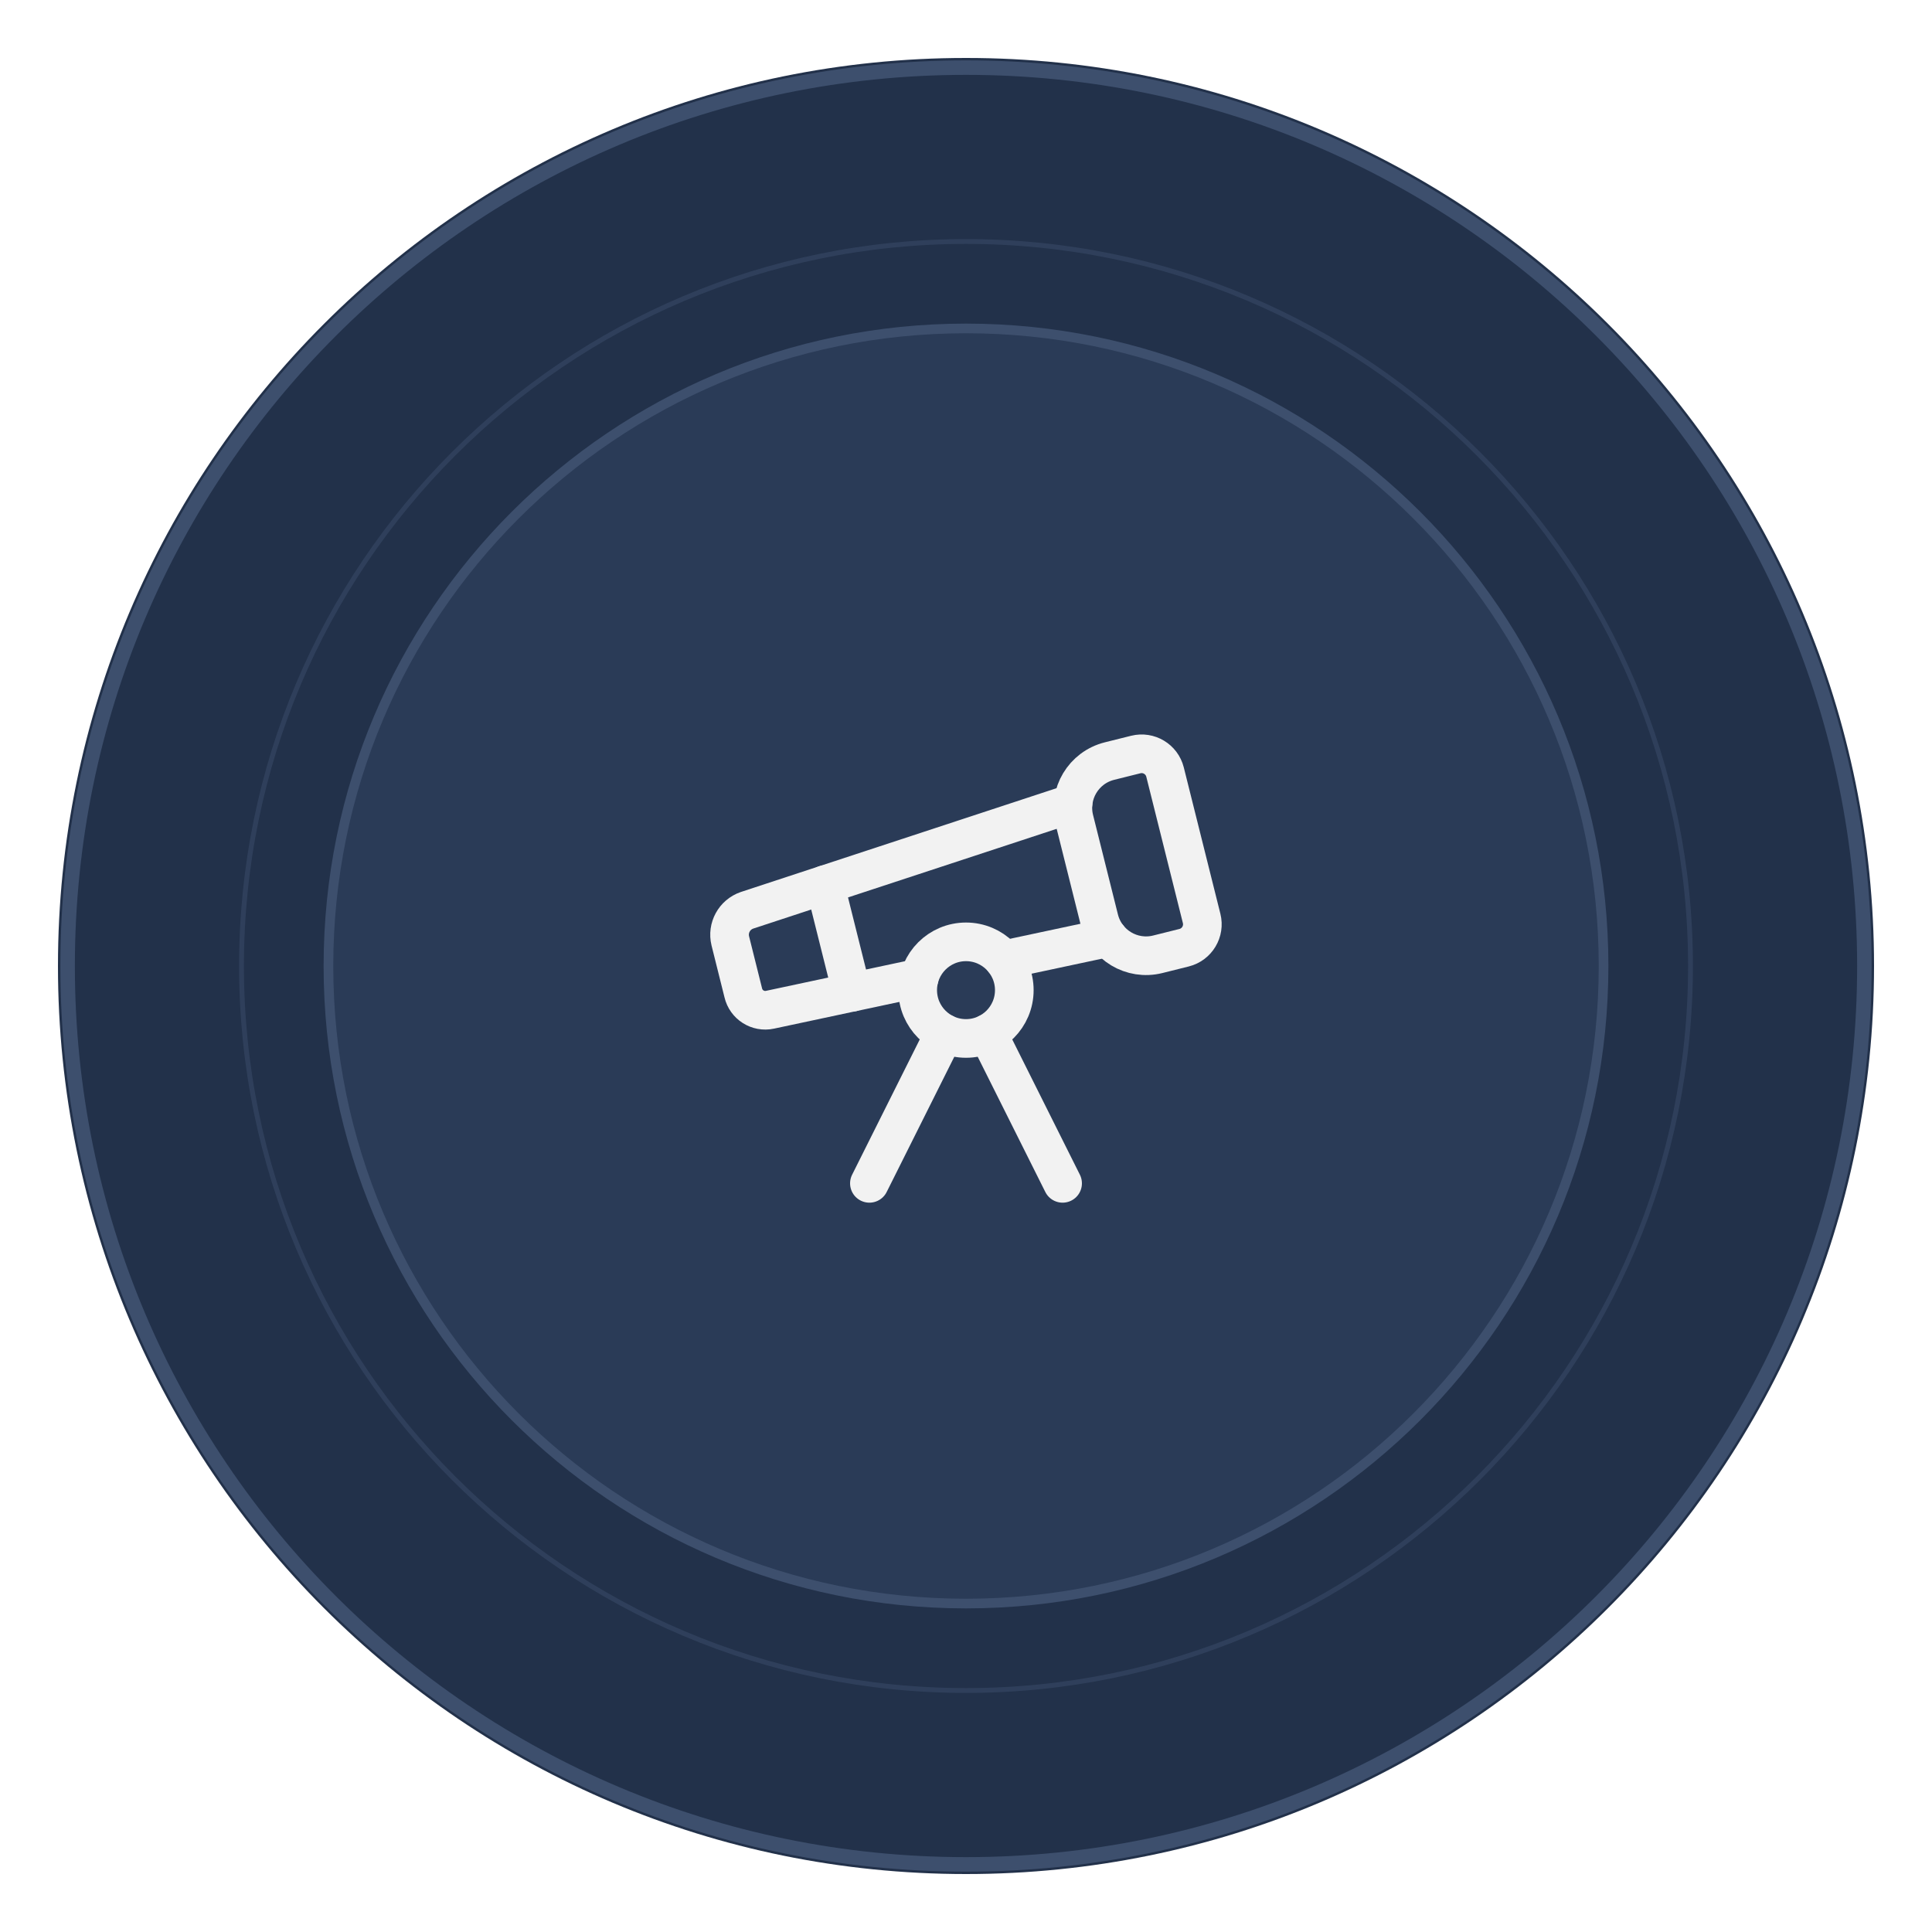
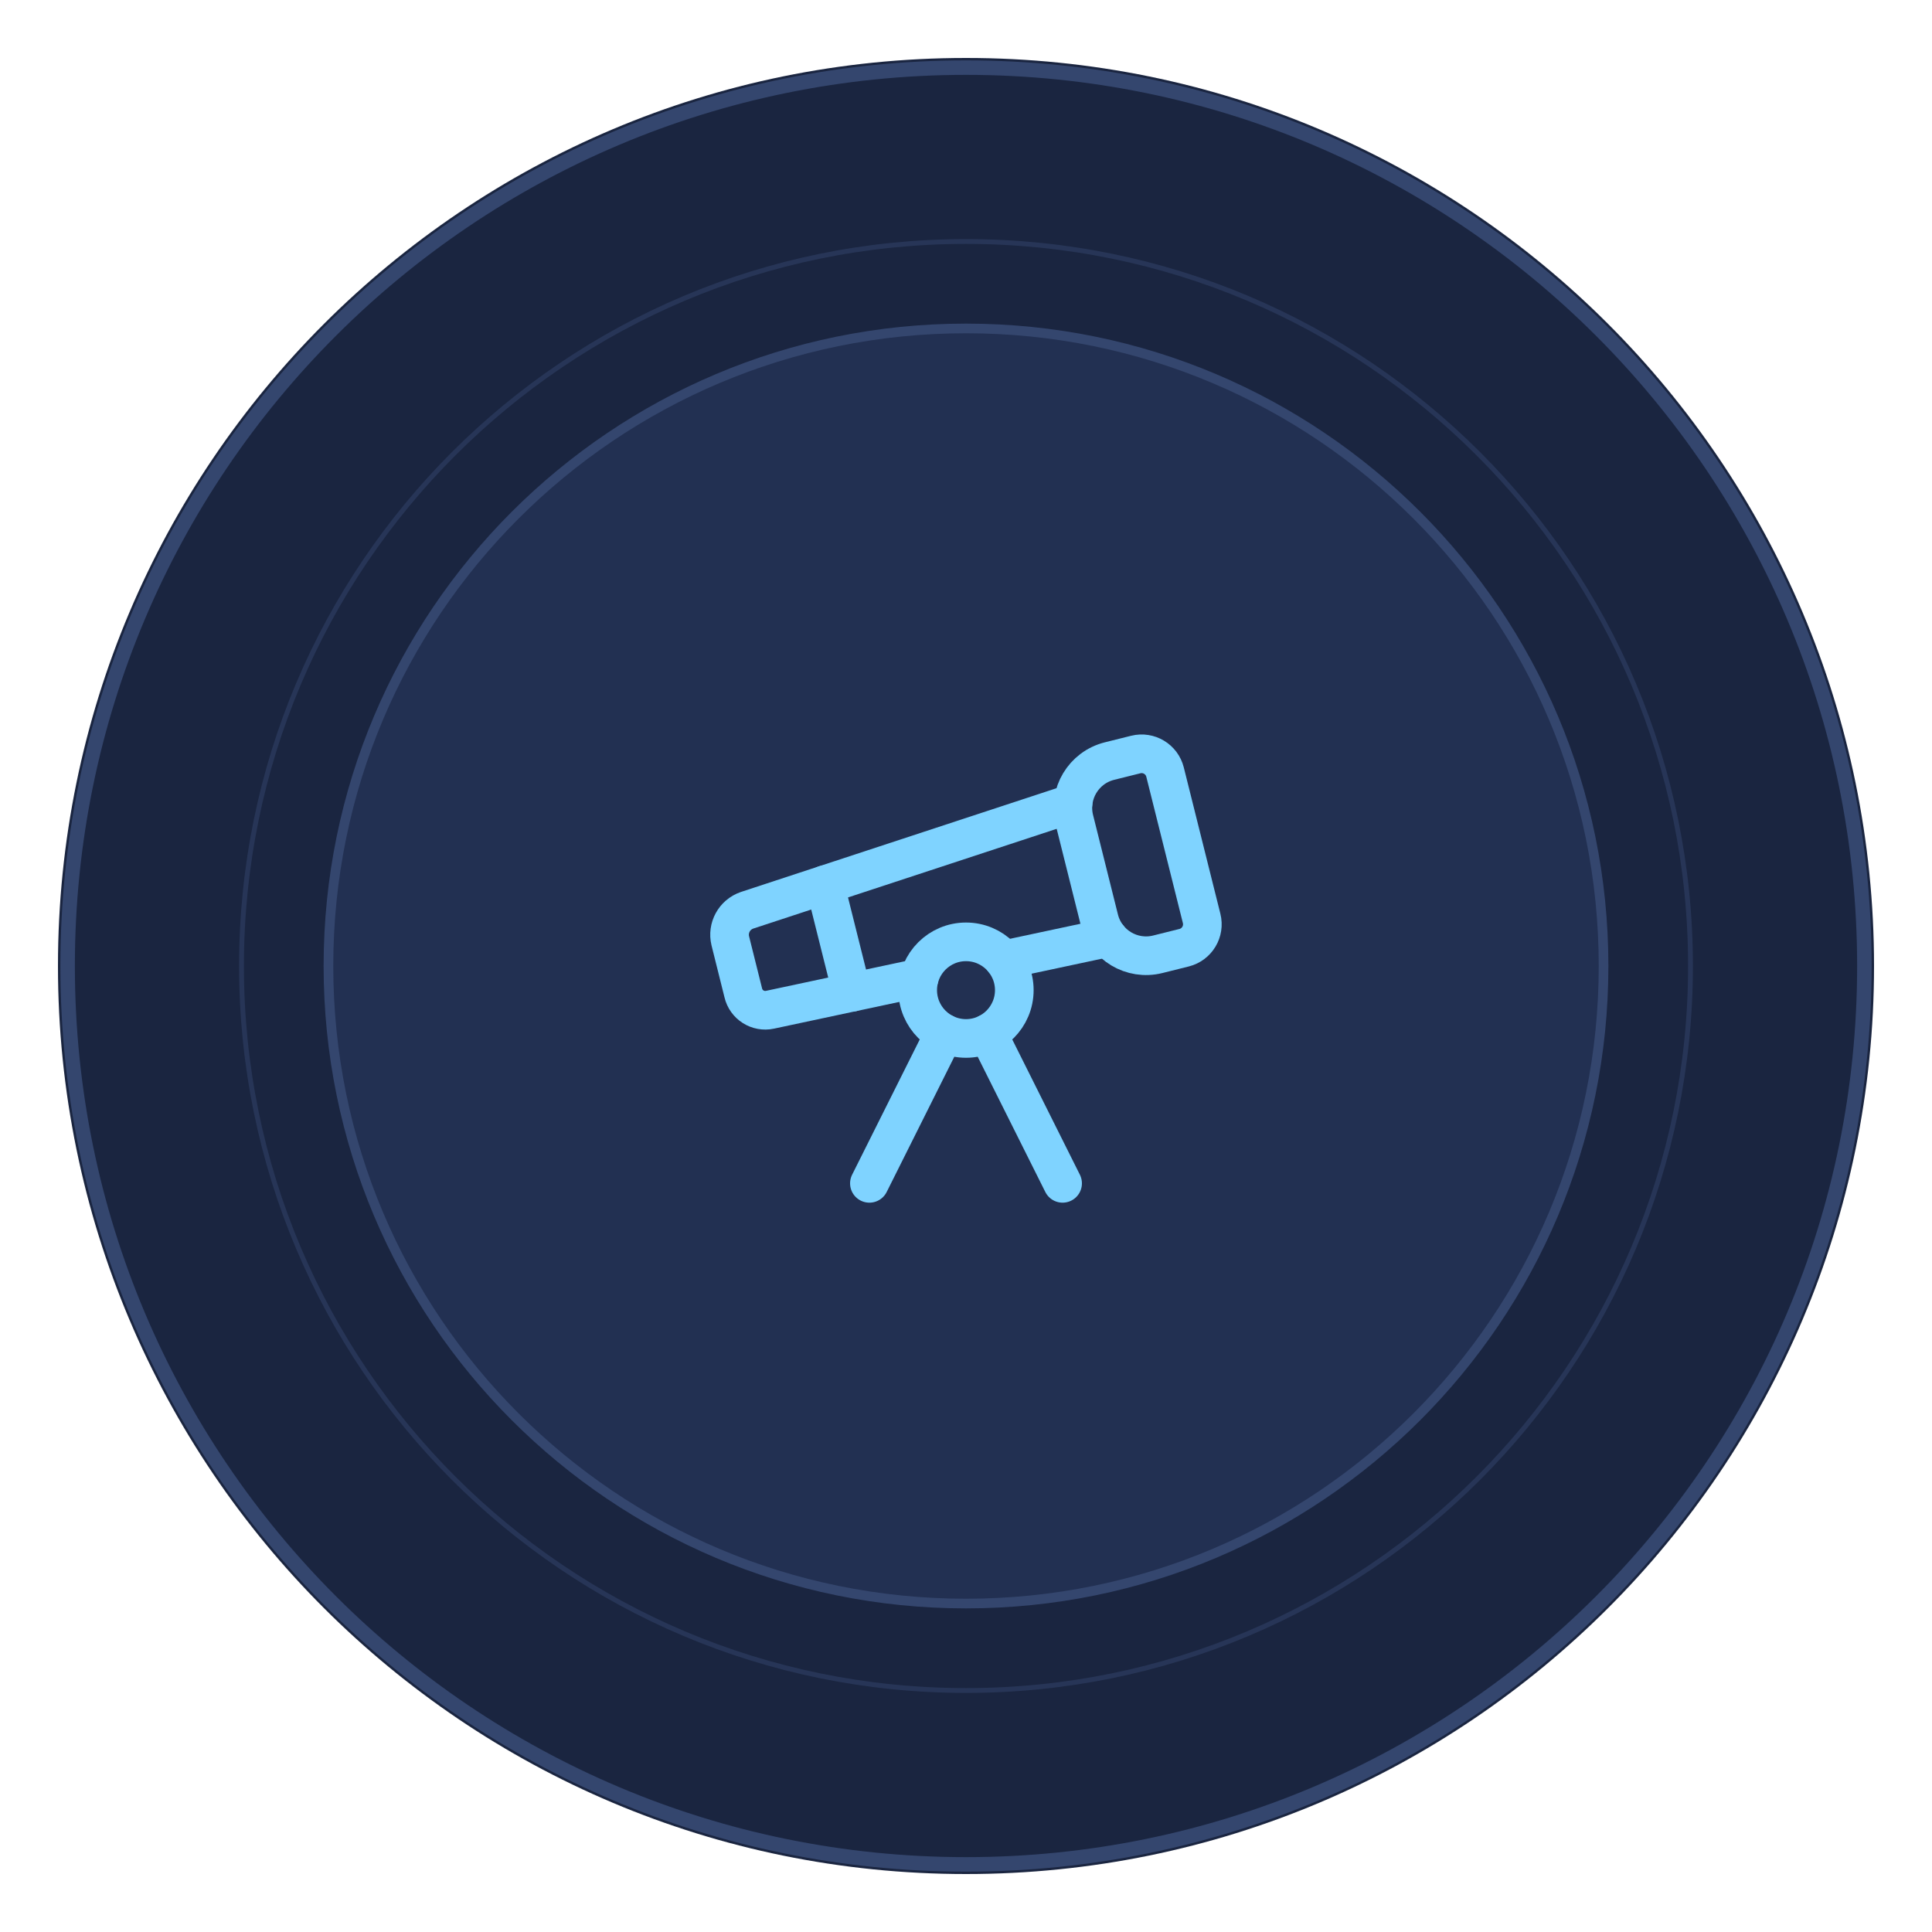
<svg xmlns="http://www.w3.org/2000/svg" viewBox="0 0 400 400" width="400" height="400">
-   <circle cx="200" cy="200" r="188" fill="#22314a" />
-   <circle cx="200" cy="200" r="186" fill="none" stroke="#3d4f6d" stroke-width="3" />
-   <circle cx="200" cy="200" r="132" fill="#2a3b57" />
-   <circle cx="200" cy="200" r="132" fill="none" stroke="#3d4f6d" stroke-width="2" />
-   <circle cx="200" cy="200" r="150" fill="none" stroke="#3d4f6d" stroke-opacity=".5" stroke-width="1" />
-   <svg width="120" height="120" viewBox="0 0 24 24" fill="none" stroke="#f2f2f2" stroke-width="1.6" stroke-linecap="round" stroke-linejoin="round" class="lucide lucide-telescope" aria-hidden="true" x="140" y="140">
+   <circle cx="200" cy="200" r="188" fill="#1a2540" />
+   <circle cx="200" cy="200" r="186" fill="none" stroke="#34466e" stroke-width="3" />
+   <circle cx="200" cy="200" r="150" fill="none" stroke="#34466e" stroke-opacity=".5" stroke-width="1" />
+   <circle cx="200" cy="200" r="132" fill="#223052" />
+   <circle cx="200" cy="200" r="132" fill="none" stroke="#34466e" stroke-width="2" />
+   <svg width="120" height="120" viewBox="0 0 24 24" fill="none" stroke="#7fd3ff" stroke-width="1.6" stroke-linecap="round" stroke-linejoin="round" class="lucide lucide-telescope" aria-hidden="true" x="140" y="140">
    <path d="m10.065 12.493-6.18 1.318a.934.934 0 0 1-1.108-.702l-.537-2.15a1.07 1.07 0 0 1 .691-1.265l13.504-4.44" />
    <path d="m13.56 11.747 4.332-.924" />
    <path d="m16 21-3.105-6.21" />
    <path d="M16.485 5.94a2 2 0 0 1 1.455-2.425l1.09-.272a1 1 0 0 1 1.212.727l1.515 6.06a1 1 0 0 1-.727 1.213l-1.09.272a2 2 0 0 1-2.425-1.455z" />
    <path d="m6.158 8.633 1.114 4.456" />
    <path d="m8 21 3.105-6.21" />
    <circle cx="12" cy="13" r="2" />
  </svg>
</svg>
